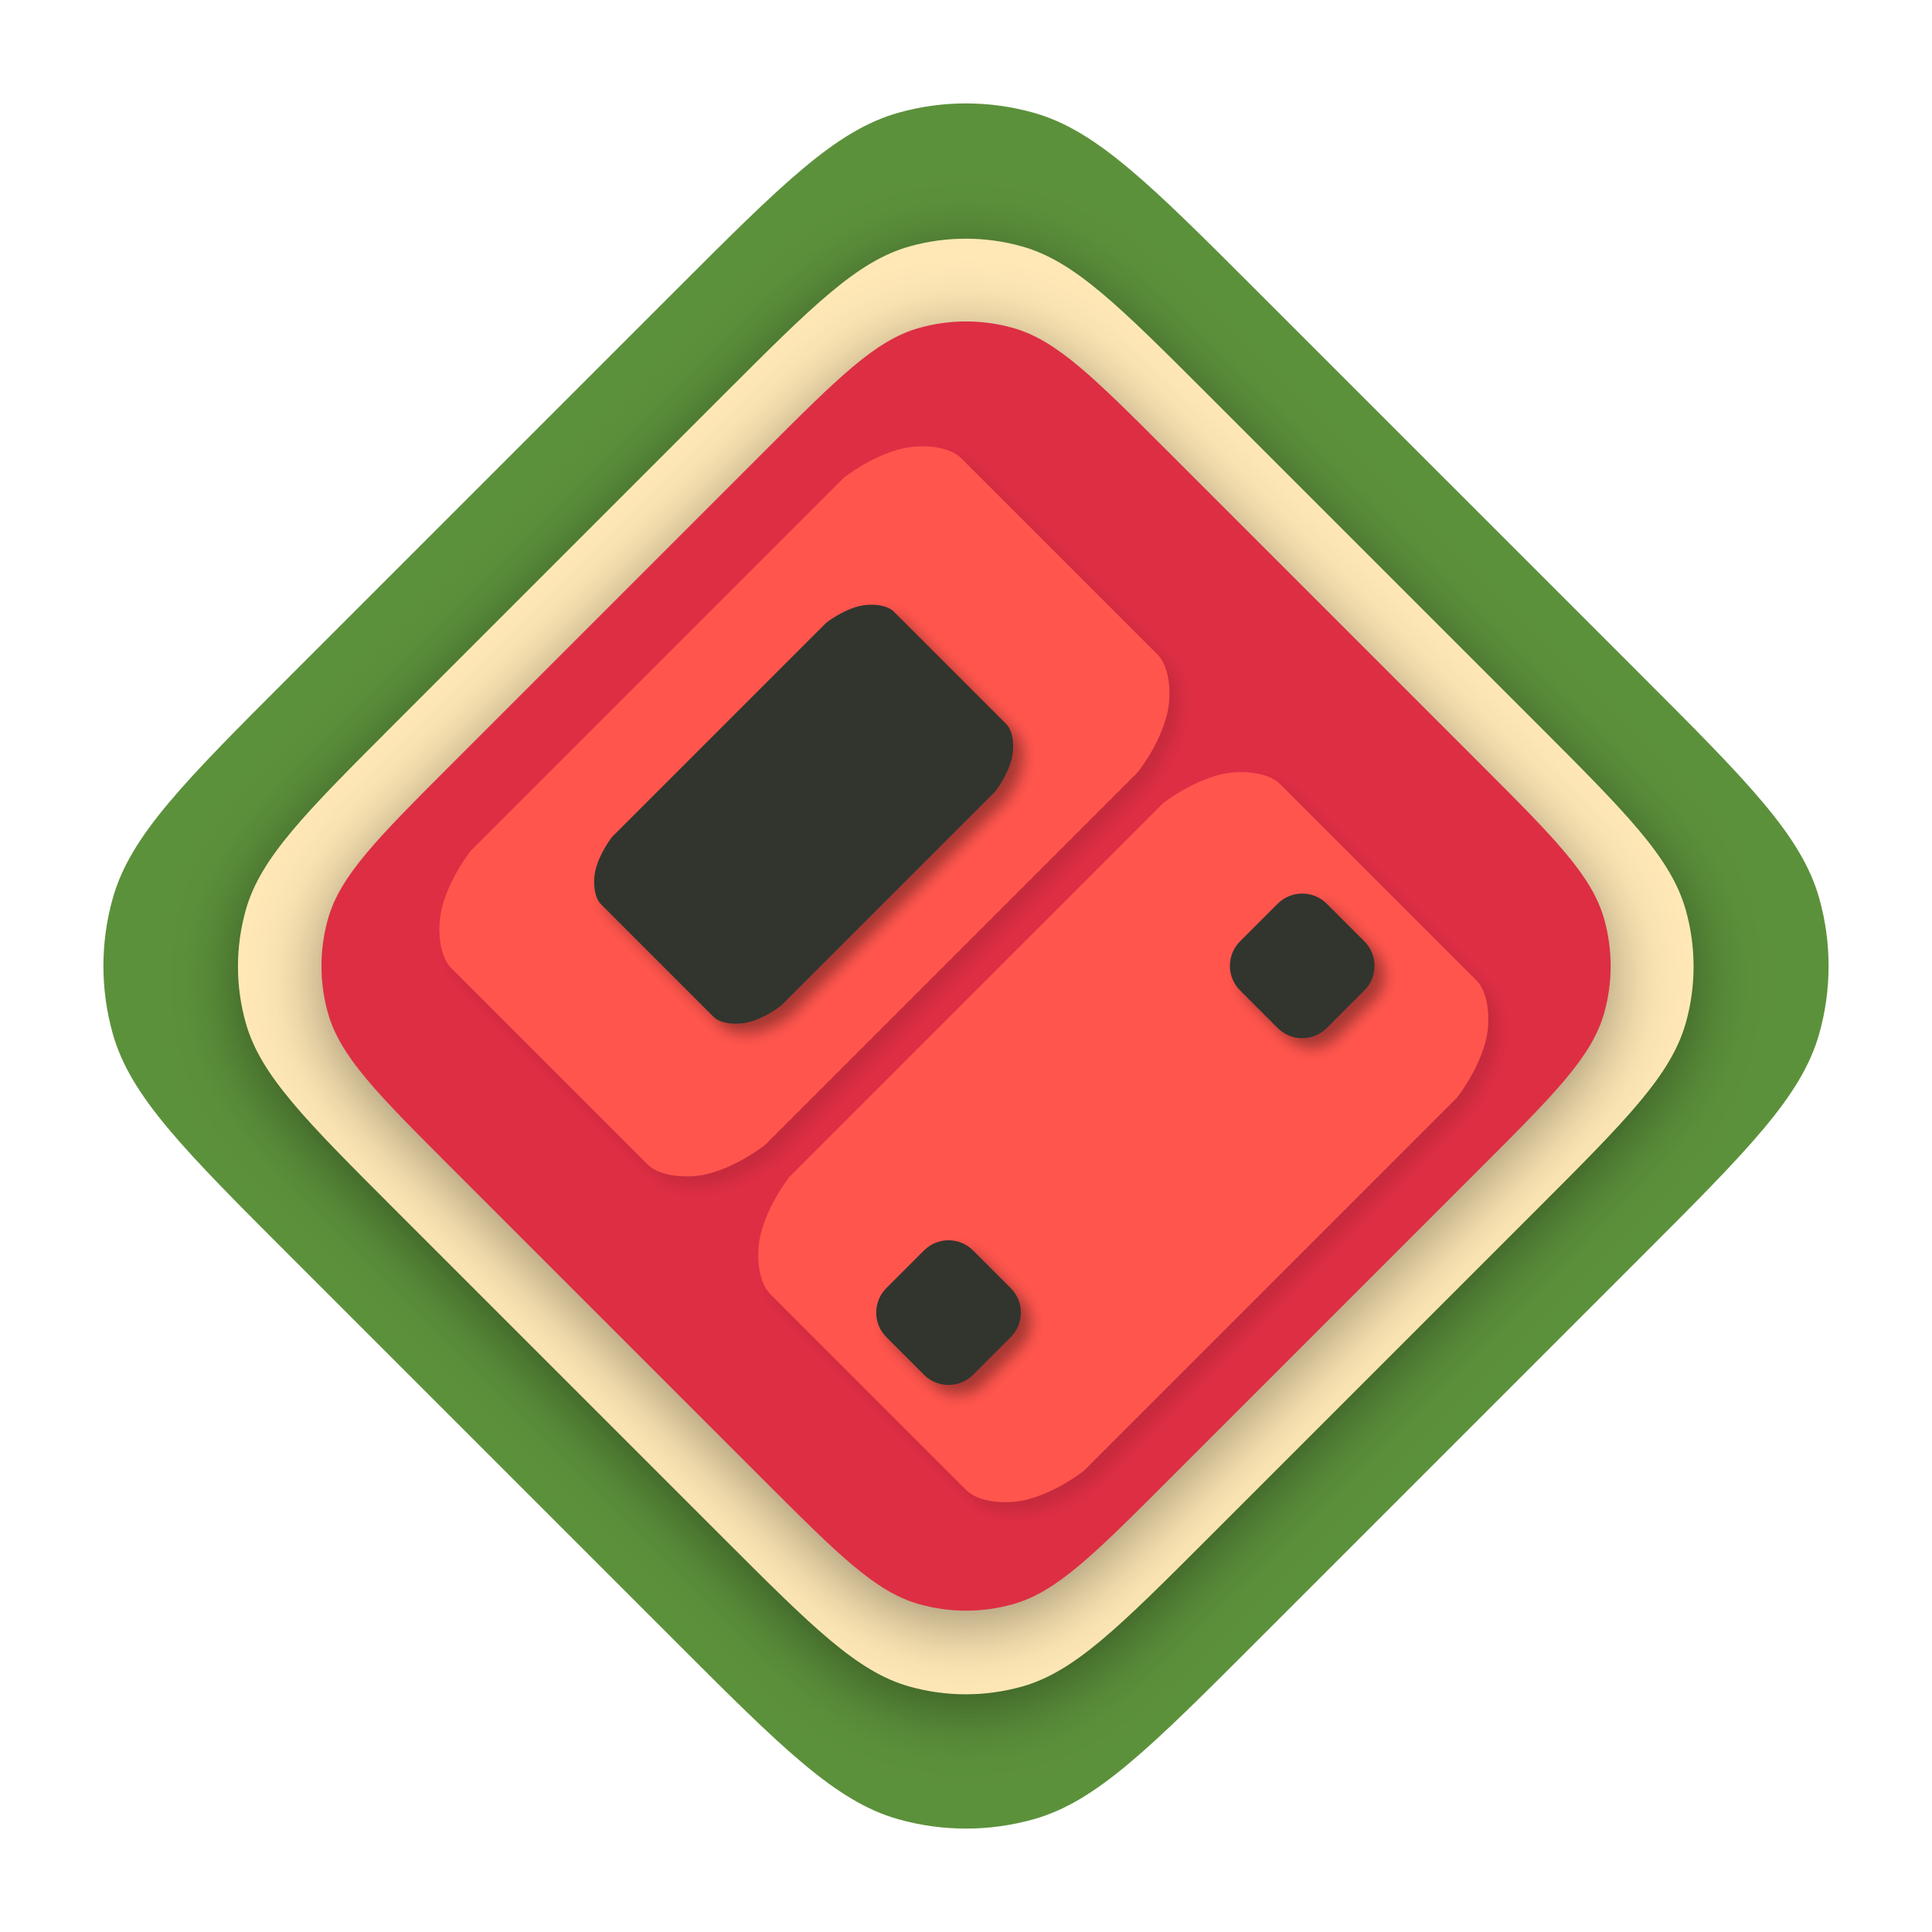
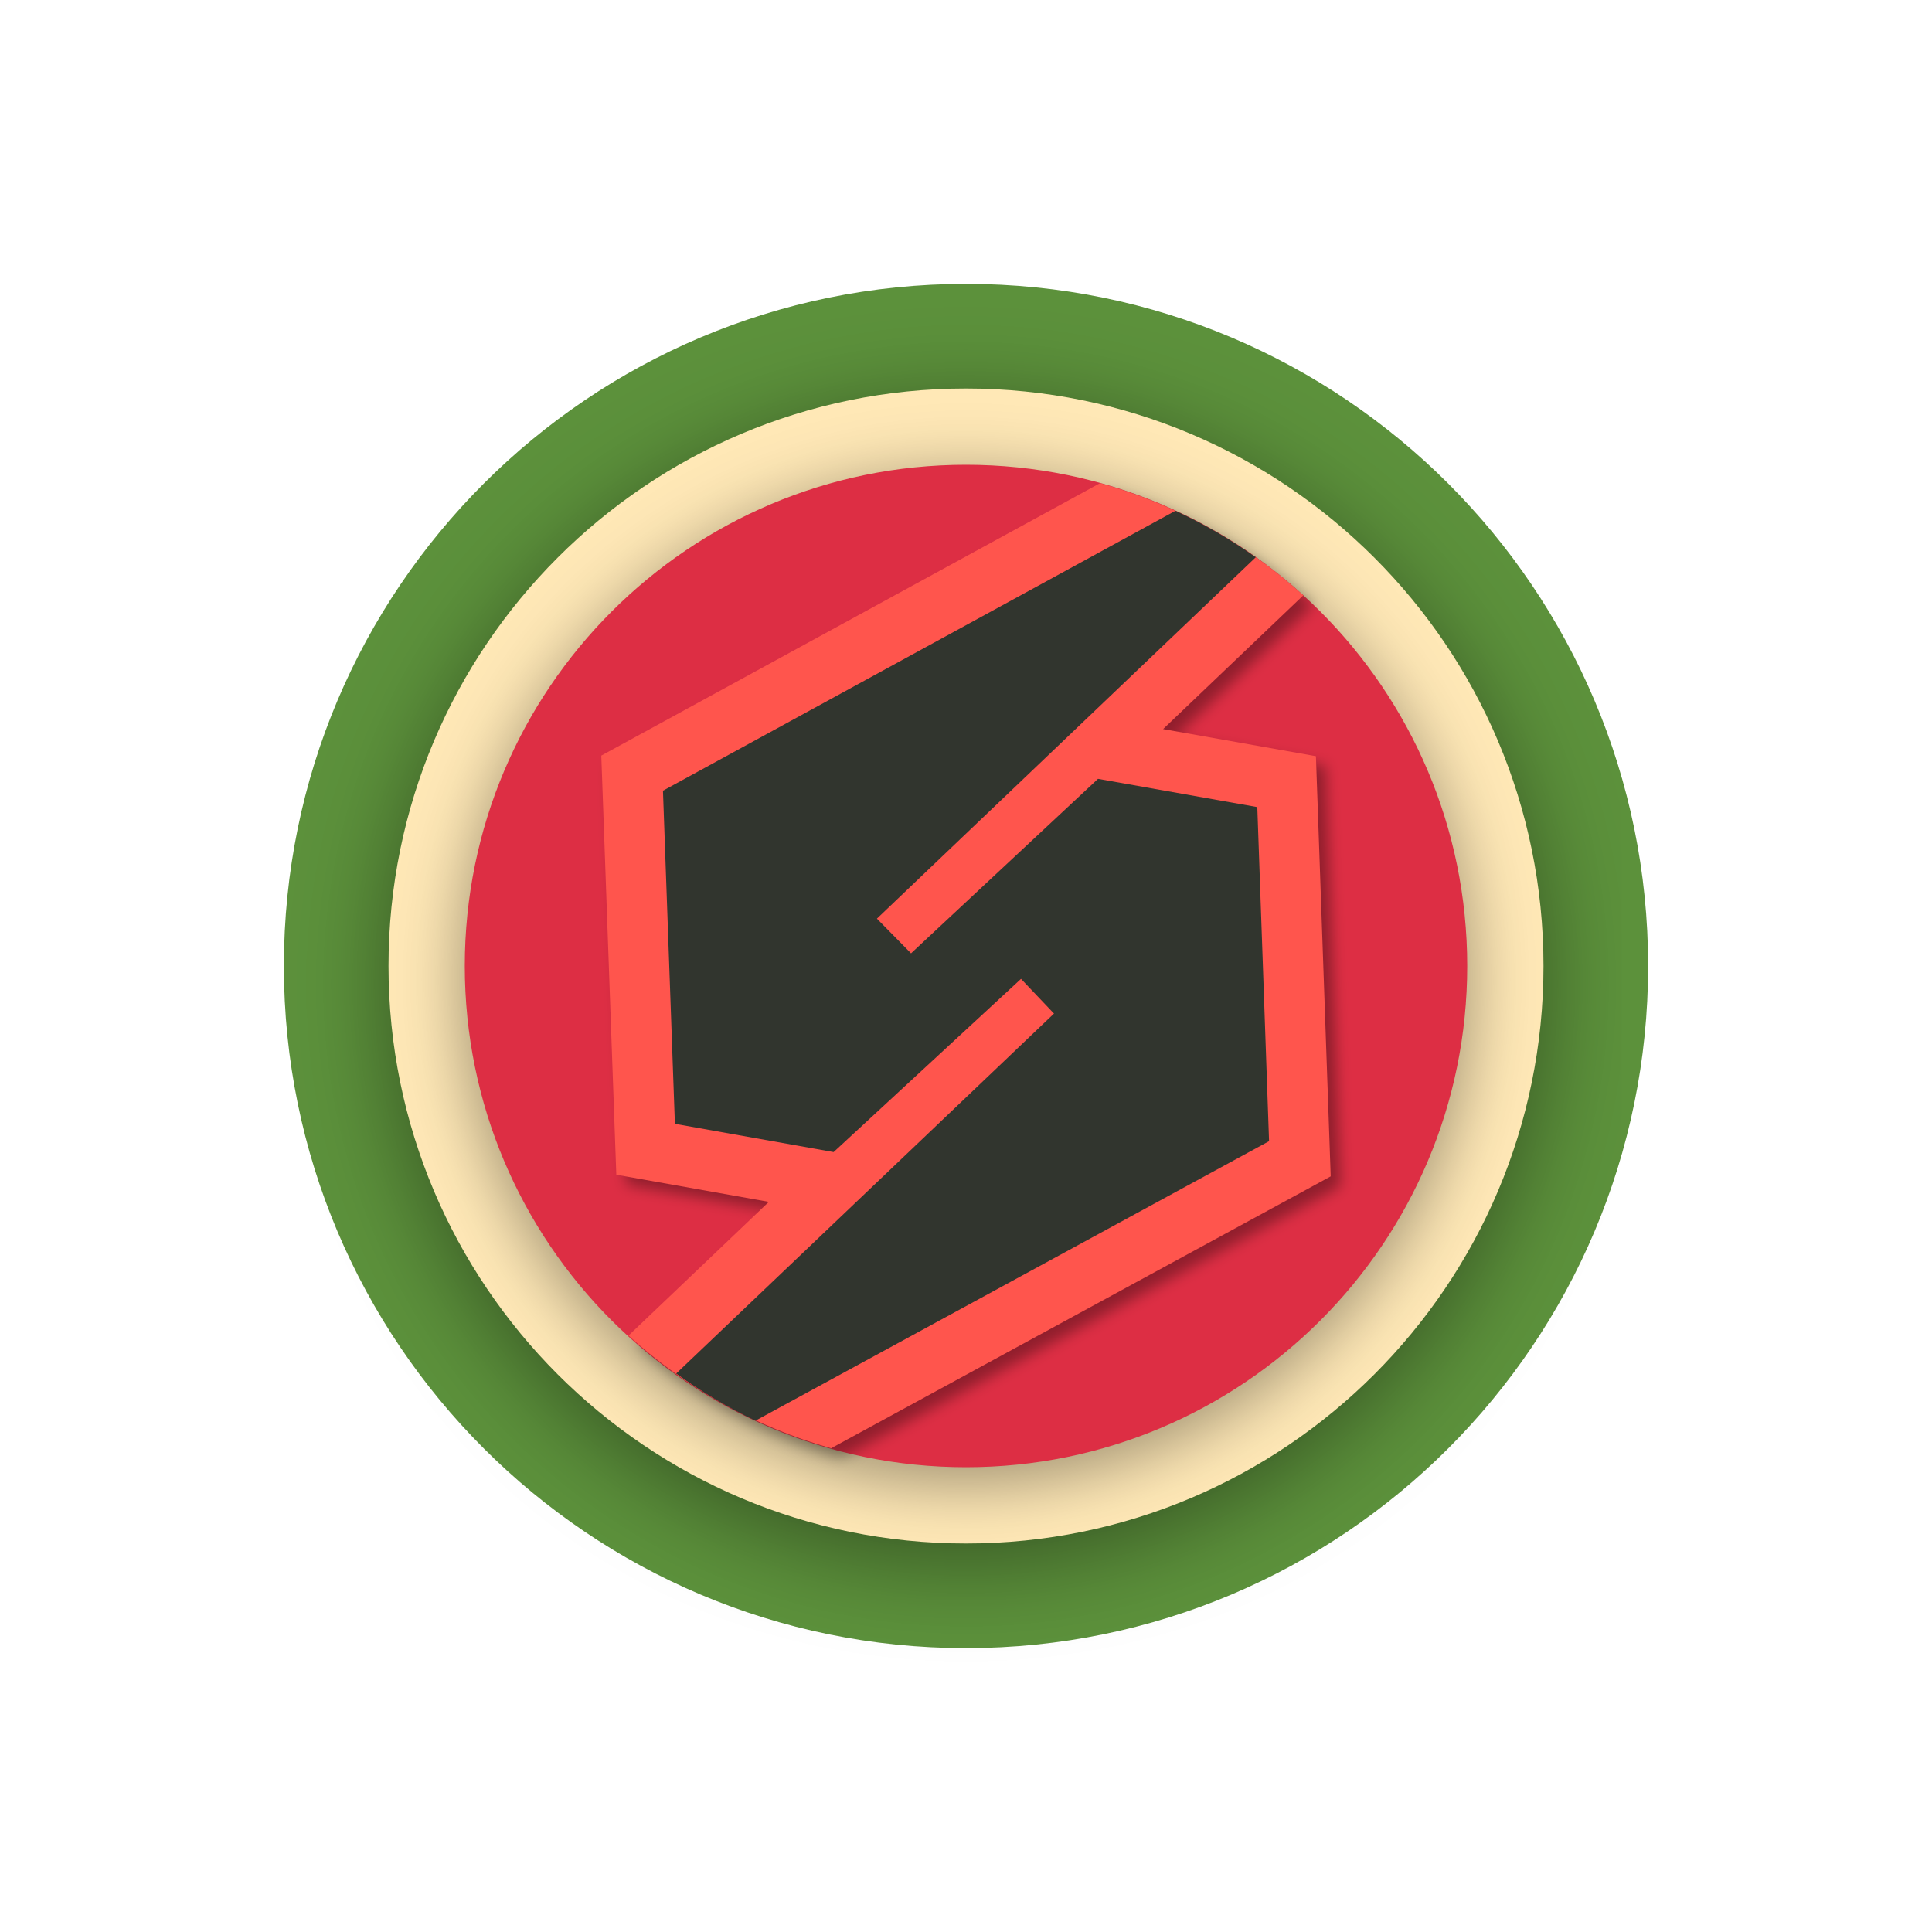
- <svg xmlns="http://www.w3.org/2000/svg" width="1024" height="1024">
-   <path fill="#5c913b" fill-rule="evenodd" d="M357.62 154.38c56.821-56.821 85.232-85.232 118.463-94.604a132.32 132.32 0 0 1 71.834 0c33.231 9.372 61.642 37.783 118.463 94.604l203.24 203.24c56.821 56.821 85.232 85.232 94.604 118.463a132.32 132.32 0 0 1 0 71.834c-9.372 33.231-37.783 61.642-94.604 118.463L666.38 869.62c-56.821 56.821-85.232 85.232-118.463 94.604a132.319 132.319 0 0 1-71.834 0c-33.231-9.372-61.642-37.783-118.463-94.604L154.38 666.38c-56.821-56.821-85.232-85.232-94.604-118.463a132.318 132.318 0 0 1 0-71.834c9.372-33.231 37.783-61.642 94.604-118.463Z" />
+ <svg xmlns="http://www.w3.org/2000/svg" width="1024" height="1024" version="1.1" id="svg14" xml:space="preserve">
+   <defs id="defs14" />
  <filter id="a" x="0" y="0" width="1024" height="1024" filterUnits="userSpaceOnUse" primitiveUnits="userSpaceOnUse" color-interpolation-filters="sRGB">
-     <feGaussianBlur stdDeviation="18.378" />
-     <feOffset dy="7.351" result="offsetblur" />
-     <feFlood flood-color="#000" flood-opacity=".4" />
-     <feComposite in2="offsetblur" operator="in" />
-     <feMerge>
-       <feMergeNode />
-       <feMergeNode in="SourceGraphic" />
+     <feGaussianBlur stdDeviation="18.378" id="feGaussianBlur1" />
+     <feOffset dy="7.351" result="offsetblur" id="feOffset1" />
+     <feFlood flood-color="#000" flood-opacity=".4" id="feFlood1" />
+     <feComposite in2="offsetblur" operator="in" id="feComposite1" />
+     <feMerge id="feMerge2">
+       <feMergeNode id="feMergeNode1" />
+       <feMergeNode in="SourceGraphic" id="feMergeNode2" />
    </feMerge>
  </filter>
-   <path fill="#ffe8b6" fill-rule="evenodd" filter="url(#a)" d="M383.23 209.478c47.35-47.35 71.026-71.026 98.72-78.836a110.266 110.266 0 0 1 59.86 0c27.694 7.81 51.369 31.486 98.72 78.836L814.66 383.61c47.351 47.351 71.027 71.026 78.837 98.72a110.265 110.265 0 0 1 0 59.86c-7.81 27.694-31.486 51.37-78.837 98.72L640.53 815.042c-47.351 47.35-71.027 71.026-98.72 78.836a110.265 110.265 0 0 1-59.86 0c-27.694-7.81-51.37-31.485-98.72-78.836L209.098 640.91c-47.35-47.35-71.026-71.026-78.836-98.72a110.266 110.266 0 0 1 0-59.86c7.81-27.694 31.485-51.369 78.836-98.72Z" />
  <filter id="b" x="0" y="0" width="1024" height="1024" filterUnits="userSpaceOnUse" primitiveUnits="userSpaceOnUse" color-interpolation-filters="sRGB">
-     <feGaussianBlur stdDeviation="18.378" />
-     <feOffset dy="7.351" result="offsetblur" />
-     <feFlood flood-color="#000" flood-opacity=".4" />
-     <feComposite in2="offsetblur" operator="in" />
-     <feMerge>
-       <feMergeNode />
-       <feMergeNode in="SourceGraphic" />
+     <feGaussianBlur stdDeviation="18.378" id="feGaussianBlur2" />
+     <feOffset dy="7.351" result="offsetblur" id="feOffset2" />
+     <feFlood flood-color="#000" flood-opacity=".4" id="feFlood2" />
+     <feComposite in2="offsetblur" operator="in" id="feComposite2" />
+     <feMerge id="feMerge4">
+       <feMergeNode id="feMergeNode3" />
+       <feMergeNode in="SourceGraphic" id="feMergeNode4" />
    </feMerge>
  </filter>
-   <path fill="#dd2e44" fill-rule="evenodd" filter="url(#b)" d="M404.822 239.527c39.46-39.46 59.189-59.189 82.266-65.697a91.889 91.889 0 0 1 49.885 0c23.077 6.508 42.807 26.238 82.266 65.697l165.295 165.295c39.459 39.46 59.188 59.189 65.697 82.266a91.888 91.888 0 0 1 0 49.884c-6.509 23.078-26.238 42.808-65.697 82.266L619.239 784.534c-39.46 39.459-59.189 59.188-82.266 65.697a91.888 91.888 0 0 1-49.885 0c-23.077-6.509-42.807-26.238-82.266-65.697L239.527 619.239c-39.46-39.46-59.189-59.189-65.697-82.267a91.888 91.888 0 0 1 0-49.884c6.508-23.077 26.238-42.807 65.697-82.266Z" />
  <filter id="c" x="0" y="0" width="1024" height="1024" filterUnits="userSpaceOnUse" primitiveUnits="userSpaceOnUse" color-interpolation-filters="sRGB">
-     <feGaussianBlur stdDeviation="3.676" />
-     <feOffset dx="5.198" dy="5.198" result="offsetblur" />
-     <feFlood flood-color="#000" flood-opacity=".104" />
-     <feComposite in2="offsetblur" operator="in" />
-     <feMerge>
-       <feMergeNode />
-       <feMergeNode in="SourceGraphic" />
+     <feGaussianBlur stdDeviation="3.676" id="feGaussianBlur4" />
+     <feOffset dx="5.198" dy="5.198" result="offsetblur" id="feOffset4" />
+     <feFlood flood-color="#000" flood-opacity=".104" id="feFlood4" />
+     <feComposite in2="offsetblur" operator="in" id="feComposite4" />
+     <feMerge id="feMerge6">
+       <feMergeNode id="feMergeNode5" />
+       <feMergeNode in="SourceGraphic" id="feMergeNode6" />
    </feMerge>
  </filter>
-   <path fill="#ff554d" fill-rule="evenodd" filter="url(#c)" d="M405.568 606.767s-14.487 11.68-31.187 15.594c-9.553 2.238-24.422 1.568-31.188-5.198l-103.96-103.96c-6.766-6.766-7.436-21.635-5.198-31.187 3.914-16.7 15.594-31.188 15.594-31.188l197.523-197.523s14.488-11.68 31.188-15.594c9.553-2.239 24.422-1.568 31.188 5.198l103.96 103.96c6.765 6.765 7.436 21.634 5.197 31.187-3.913 16.7-15.594 31.188-15.594 31.188Z" />
  <filter id="d" x="0" y="0" width="1024" height="1024" filterUnits="userSpaceOnUse" primitiveUnits="userSpaceOnUse" color-interpolation-filters="sRGB">
-     <feGaussianBlur stdDeviation="3.676" />
-     <feOffset dx="5.198" dy="5.198" result="offsetblur" />
-     <feFlood flood-color="#000" flood-opacity=".104" />
-     <feComposite in2="offsetblur" operator="in" />
-     <feMerge>
-       <feMergeNode />
-       <feMergeNode in="SourceGraphic" />
+     <feGaussianBlur stdDeviation="3.676" id="feGaussianBlur6" />
+     <feOffset dx="5.198" dy="5.198" result="offsetblur" id="feOffset6" />
+     <feFlood flood-color="#000" flood-opacity=".104" id="feFlood6" />
+     <feComposite in2="offsetblur" operator="in" id="feComposite6" />
+     <feMerge id="feMerge8">
+       <feMergeNode id="feMergeNode7" />
+       <feMergeNode in="SourceGraphic" id="feMergeNode8" />
    </feMerge>
  </filter>
-   <path fill="#ff554d" fill-rule="evenodd" filter="url(#d)" d="M574.579 779.453s-14.488 11.68-31.188 15.594c-9.553 2.238-24.422 1.568-31.188-5.198l-103.96-103.96c-6.765-6.766-7.436-21.635-5.197-31.187 3.914-16.7 15.594-31.188 15.594-31.188L616.163 425.99s14.488-11.68 31.187-15.594c9.553-2.239 24.422-1.568 31.188 5.198l103.96 103.96c6.766 6.765 7.436 21.634 5.198 31.187-3.914 16.7-15.594 31.188-15.594 31.188Z" />
  <filter id="e" x="0" y="0" width="1024" height="1024" filterUnits="userSpaceOnUse" primitiveUnits="userSpaceOnUse" color-interpolation-filters="sRGB">
-     <feGaussianBlur stdDeviation="3.676" />
-     <feOffset dx="5.198" dy="5.198" result="offsetblur" />
-     <feFlood flood-color="#000" flood-opacity=".35" />
-     <feComposite in2="offsetblur" operator="in" />
-     <feMerge>
-       <feMergeNode />
-       <feMergeNode in="SourceGraphic" />
+     <feGaussianBlur stdDeviation="3.676" id="feGaussianBlur8" />
+     <feOffset dx="5.198" dy="5.198" result="offsetblur" id="feOffset8" />
+     <feFlood flood-color="#000" flood-opacity=".35" id="feFlood8" />
+     <feComposite in2="offsetblur" operator="in" id="feComposite8" />
+     <feMerge id="feMerge10">
+       <feMergeNode id="feMergeNode9" />
+       <feMergeNode in="SourceGraphic" id="feMergeNode10" />
    </feMerge>
  </filter>
-   <path fill="#31352e" fill-rule="evenodd" filter="url(#e)" d="M414.022 532.978s-8.315 6.704-17.9 8.95c-5.483 1.285-14.016.9-17.9-2.983l-59.667-59.667c-3.883-3.884-4.268-12.417-2.983-17.9 2.246-9.585 8.95-17.9 8.95-17.9L437.89 330.11s8.315-6.704 17.9-8.95c5.482-1.285 14.016-.9 17.9 2.984l59.666 59.666c3.884 3.884 4.269 12.418 2.984 17.9-2.246 9.585-8.95 17.9-8.95 17.9Z" />
  <filter id="f" x="0" y="0" width="1024" height="1024" filterUnits="userSpaceOnUse" primitiveUnits="userSpaceOnUse" color-interpolation-filters="sRGB">
-     <feGaussianBlur stdDeviation="3.676" />
-     <feOffset dx="5.198" dy="5.198" result="offsetblur" />
-     <feFlood flood-color="#000" flood-opacity=".35" />
-     <feComposite in2="offsetblur" operator="in" />
-     <feMerge>
-       <feMergeNode />
-       <feMergeNode in="SourceGraphic" />
+     <feGaussianBlur stdDeviation="3.676" id="feGaussianBlur10" />
+     <feOffset dx="5.198" dy="5.198" result="offsetblur" id="feOffset10" />
+     <feFlood flood-color="#000" flood-opacity=".35" id="feFlood10" />
+     <feComposite in2="offsetblur" operator="in" id="feComposite10" />
+     <feMerge id="feMerge12">
+       <feMergeNode id="feMergeNode11" />
+       <feMergeNode in="SourceGraphic" id="feMergeNode12" />
    </feMerge>
  </filter>
-   <path fill="#31352e" fill-rule="evenodd" filter="url(#f)" d="M677.203 544.885c7.177 7.176 18.813 7.176 25.99 0l19.954-19.955c7.177-7.176 7.177-18.813 0-25.99l-19.954-19.954c-7.177-7.176-18.813-7.176-25.99 0l-19.954 19.955c-7.177 7.176-7.177 18.813 0 25.99Z" />
  <filter id="g" x="0" y="0" width="1024" height="1024" filterUnits="userSpaceOnUse" primitiveUnits="userSpaceOnUse" color-interpolation-filters="sRGB">
-     <feGaussianBlur stdDeviation="3.676" />
-     <feOffset dx="5.198" dy="5.198" result="offsetblur" />
-     <feFlood flood-color="#000" flood-opacity=".35" />
-     <feComposite in2="offsetblur" operator="in" />
-     <feMerge>
-       <feMergeNode />
-       <feMergeNode in="SourceGraphic" />
+     <feGaussianBlur stdDeviation="3.676" id="feGaussianBlur12" />
+     <feOffset dx="5.198" dy="5.198" result="offsetblur" id="feOffset12" />
+     <feFlood flood-color="#000" flood-opacity=".35" id="feFlood12" />
+     <feComposite in2="offsetblur" operator="in" id="feComposite12" />
+     <feMerge id="feMerge14">
+       <feMergeNode id="feMergeNode13" />
+       <feMergeNode in="SourceGraphic" id="feMergeNode14" />
    </feMerge>
  </filter>
-   <path fill="#31352e" fill-rule="evenodd" filter="url(#g)" d="M489.752 728.66c7.177 7.177 18.813 7.177 25.99 0l19.954-19.954c7.177-7.177 7.177-18.813 0-25.99l-19.954-19.954c-7.177-7.176-18.813-7.176-25.99 0l-19.954 19.955c-7.177 7.176-7.177 18.812 0 25.99Z" />
+   <g id="g31" style="display:none">
+     <path id="circle27" style="display:inline;fill:#5c913b;fill-opacity:1;stroke-width:5.707;stroke-linecap:square" d="M 512,150.461 A 361.538,361.538 0 0 0 150.461,512 361.538,361.538 0 0 0 263.875,773.865 L 407.502,637.016 326.652,622.627 318.695,400.482 690.201,197.557 A 361.538,361.538 0 0 0 512,150.461 Z m 248.23,98.832 -143.756,137.133 80.992,14.361 7.838,222.707 -371.41,202.129 A 361.538,361.538 0 0 0 512,873.539 361.538,361.538 0 0 0 873.539,512 361.538,361.538 0 0 0 760.23,249.293 Z" />
+     <path id="circle28" style="display:inline;fill:#ffe8b6;fill-opacity:1;stroke-width:3.634;stroke-linecap:square;filter:url(#a)" d="m 762.564,245.972 a 230.253,230.253 0 0 0 -230.252,230.252 230.253,230.253 0 0 0 73.733,168.278 l 77.91,-74.234 -60.82,-10.824 -5.986,-167.11 234.819,-128.264 a 230.253,230.253 0 0 0 -89.404,-18.098 z m 156.522,61.449 -77.931,74.34 60.927,10.803 5.896,167.533 -234.938,127.857 a 230.253,230.253 0 0 0 89.523,18.523 A 230.253,230.253 0 0 0 992.816,476.224 230.253,230.253 0 0 0 919.086,307.42 Z" transform="matrix(1.329333,0,0,1.329333,-501.7013,-121.0606)" />
+     <path id="circle29" style="display:inline;fill:#dd2e44;fill-opacity:1;stroke-width:4.193;stroke-linecap:square;filter:url(#a)" d="M 512,246.348 A 265.653,265.653 0 0 0 246.348,512 265.653,265.653 0 0 0 333.137,707.871 L 407.502,637.016 326.652,622.627 318.695,400.482 583.023,256.1 A 265.653,265.653 0 0 0 512,246.348 Z m 178.791,69.186 -74.316,70.893 80.992,14.361 7.838,222.707 -264.822,144.121 A 265.653,265.653 0 0 0 512,777.652 265.653,265.653 0 0 0 777.652,512 265.653,265.653 0 0 0 690.791,315.533 Z" />
+   </g>
+   <g id="g29" style="display:inline">
+     <circle style="display:inline;fill:#5c913b;fill-opacity:1;stroke-width:5.707;stroke-linecap:square" id="circle15" cx="512" cy="512" r="361.538" />
+     <circle style="display:inline;fill:#ffe8b6;fill-opacity:1;stroke-width:3.634;stroke-linecap:square;filter:url(#a)" id="path15" cx="762.564" cy="476.224" r="230.253" transform="matrix(1.329333,0,0,1.329333,-501.7013,-121.0606)" />
+     <circle style="display:inline;fill:#dd2e44;fill-opacity:1;stroke-width:4.193;stroke-linecap:square;filter:url(#a)" id="circle18" cx="512" cy="512" r="265.653" />
+   </g>
+   <path id="circle31" style="display:inline;fill:#ff554d;fill-opacity:1;stroke-width:4.193;stroke-linecap:square;filter:url(#g)" d="m 583.023,256.1 -264.328,144.383 7.957,222.145 80.85,14.389 -74.365,70.855 a 265.653,265.653 0 0 0 107.346,59.744 L 705.305,623.494 697.467,400.787 616.475,386.426 690.791,315.533 A 265.653,265.653 0 0 0 583.023,256.1 Z" />
+   <path style="color:#000000;display:none;fill:#9a9796;fill-opacity:1;stroke-linecap:square;-inkscape-stroke:none" d="m 767.709,142.752 -449.014,245.264 7.957,222.145 80.85,14.389 -188.293,179.41 37.371,51.273 L 705.305,611.027 697.467,388.32 616.475,373.959 805.137,193.99 Z" id="path32" transform="translate(0,12.46683)" />
+   <path style="display:none;fill:#31352e;fill-opacity:1;stroke-width:8.984;stroke-linecap:square" d="m 783.049,170.836 -431.667,235.787 6.325,176.56 84.126,14.971 99.325,-91.802 17.479,18.391 -317.354,302.383 431.346,-234.748 -6.232,-177.068 -84.43,-14.971 -99.097,92.486 -18.087,-18.391 z" id="path19" transform="translate(0,12.46683)" />
+   <path id="circle33" style="display:inline;fill:#31352e;fill-opacity:1;stroke-width:4.193;stroke-linecap:square" d="M 623.018 270.715 L 351.383 419.09 L 357.707 595.65 L 441.834 610.621 L 541.158 518.82 L 558.637 537.211 L 358.393 728.008 A 265.653 265.653 0 0 0 400.43 752.982 L 672.629 604.846 L 666.396 427.777 L 581.967 412.807 L 482.871 505.293 L 464.783 486.902 L 665.594 295.346 A 265.653 265.653 0 0 0 623.018 270.715 z " />
+   <g id="g15" style="display:none">
+     <path fill="#5c913b" fill-rule="evenodd" d="M 357.62,154.38 C 414.441,97.559 442.852,69.148 476.083,59.776 a 132.32,132.32 0 0 1 71.834,0 c 33.231,9.372 61.642,37.783 118.463,94.604 l 203.24,203.24 c 56.821,56.821 85.232,85.232 94.604,118.463 a 132.32,132.32 0 0 1 0,71.834 c -9.372,33.231 -37.783,61.642 -94.604,118.463 L 666.38,869.62 c -56.821,56.821 -85.232,85.232 -118.463,94.604 a 132.319,132.319 0 0 1 -71.834,0 C 442.852,954.852 414.441,926.441 357.62,869.62 L 154.38,666.38 C 97.559,609.559 69.148,581.148 59.776,547.917 a 132.318,132.318 0 0 1 0,-71.834 C 69.148,442.852 97.559,414.441 154.38,357.62 Z" id="path1" />
+     <path fill="#ffe8b6" fill-rule="evenodd" filter="url(#a)" d="m 383.23,209.478 c 47.35,-47.35 71.026,-71.026 98.72,-78.836 a 110.266,110.266 0 0 1 59.86,0 c 27.694,7.81 51.369,31.486 98.72,78.836 L 814.66,383.61 c 47.351,47.351 71.027,71.026 78.837,98.72 a 110.265,110.265 0 0 1 0,59.86 c -7.81,27.694 -31.486,51.37 -78.837,98.72 L 640.53,815.042 c -47.351,47.35 -71.027,71.026 -98.72,78.836 a 110.265,110.265 0 0 1 -59.86,0 c -27.694,-7.81 -51.37,-31.485 -98.72,-78.836 L 209.098,640.91 c -47.35,-47.35 -71.026,-71.026 -78.836,-98.72 a 110.266,110.266 0 0 1 0,-59.86 c 7.81,-27.694 31.485,-51.369 78.836,-98.72 z" id="path2" style="display:inline" />
+     <path fill="#dd2e44" fill-rule="evenodd" filter="url(#b)" d="m 404.822,239.527 c 39.46,-39.46 59.189,-59.189 82.266,-65.697 a 91.889,91.889 0 0 1 49.885,0 c 23.077,6.508 42.807,26.238 82.266,65.697 l 165.295,165.295 c 39.459,39.46 59.188,59.189 65.697,82.266 a 91.888,91.888 0 0 1 0,49.884 c -6.509,23.078 -26.238,42.808 -65.697,82.266 L 619.239,784.534 c -39.46,39.459 -59.189,59.188 -82.266,65.697 a 91.888,91.888 0 0 1 -49.885,0 c -23.077,-6.509 -42.807,-26.238 -82.266,-65.697 L 239.527,619.239 c -39.46,-39.46 -59.189,-59.189 -65.697,-82.267 a 91.888,91.888 0 0 1 0,-49.884 c 6.508,-23.077 26.238,-42.807 65.697,-82.266 z" id="path4" />
+     <path fill="#ff554d" fill-rule="evenodd" filter="url(#c)" d="m 405.568,606.767 c 0,0 -14.487,11.68 -31.187,15.594 -9.553,2.238 -24.422,1.568 -31.188,-5.198 l -103.96,-103.96 c -6.766,-6.766 -7.436,-21.635 -5.198,-31.187 3.914,-16.7 15.594,-31.188 15.594,-31.188 L 447.152,253.305 c 0,0 14.488,-11.68 31.188,-15.594 9.553,-2.239 24.422,-1.568 31.188,5.198 l 103.96,103.96 c 6.765,6.765 7.436,21.634 5.197,31.187 -3.913,16.7 -15.594,31.188 -15.594,31.188 z" id="path6" />
+     <path fill="#ff554d" fill-rule="evenodd" filter="url(#d)" d="m 574.579,779.453 c 0,0 -14.488,11.68 -31.188,15.594 -9.553,2.238 -24.422,1.568 -31.188,-5.198 l -103.96,-103.96 c -6.765,-6.766 -7.436,-21.635 -5.197,-31.187 3.914,-16.7 15.594,-31.188 15.594,-31.188 L 616.163,425.99 c 0,0 14.488,-11.68 31.187,-15.594 9.553,-2.239 24.422,-1.568 31.188,5.198 l 103.96,103.96 c 6.766,6.765 7.436,21.634 5.198,31.187 -3.914,16.7 -15.594,31.188 -15.594,31.188 z" id="path8" />
+     <path fill="#31352e" fill-rule="evenodd" filter="url(#e)" d="m 414.022,532.978 c 0,0 -8.315,6.704 -17.9,8.95 -5.483,1.285 -14.016,0.9 -17.9,-2.983 l -59.667,-59.667 c -3.883,-3.884 -4.268,-12.417 -2.983,-17.9 2.246,-9.585 8.95,-17.9 8.95,-17.9 L 437.89,330.11 c 0,0 8.315,-6.704 17.9,-8.95 5.482,-1.285 14.016,-0.9 17.9,2.984 l 59.666,59.666 c 3.884,3.884 4.269,12.418 2.984,17.9 -2.246,9.585 -8.95,17.9 -8.95,17.9 z" id="path10" />
+     <path fill="#31352e" fill-rule="evenodd" filter="url(#f)" d="m 677.203,544.885 c 7.177,7.176 18.813,7.176 25.99,0 l 19.954,-19.955 c 7.177,-7.176 7.177,-18.813 0,-25.99 l -19.954,-19.954 c -7.177,-7.176 -18.813,-7.176 -25.99,0 l -19.954,19.955 c -7.177,7.176 -7.177,18.813 0,25.99 z" id="path12" />
+     <path fill="#31352e" fill-rule="evenodd" filter="url(#g)" d="m 489.752,728.66 c 7.177,7.177 18.813,7.177 25.99,0 l 19.954,-19.954 c 7.177,-7.177 7.177,-18.813 0,-25.99 l -19.954,-19.954 c -7.177,-7.176 -18.813,-7.176 -25.99,0 l -19.954,19.955 c -7.177,7.176 -7.177,18.812 0,25.99 z" id="path14" />
+   </g>
</svg>
